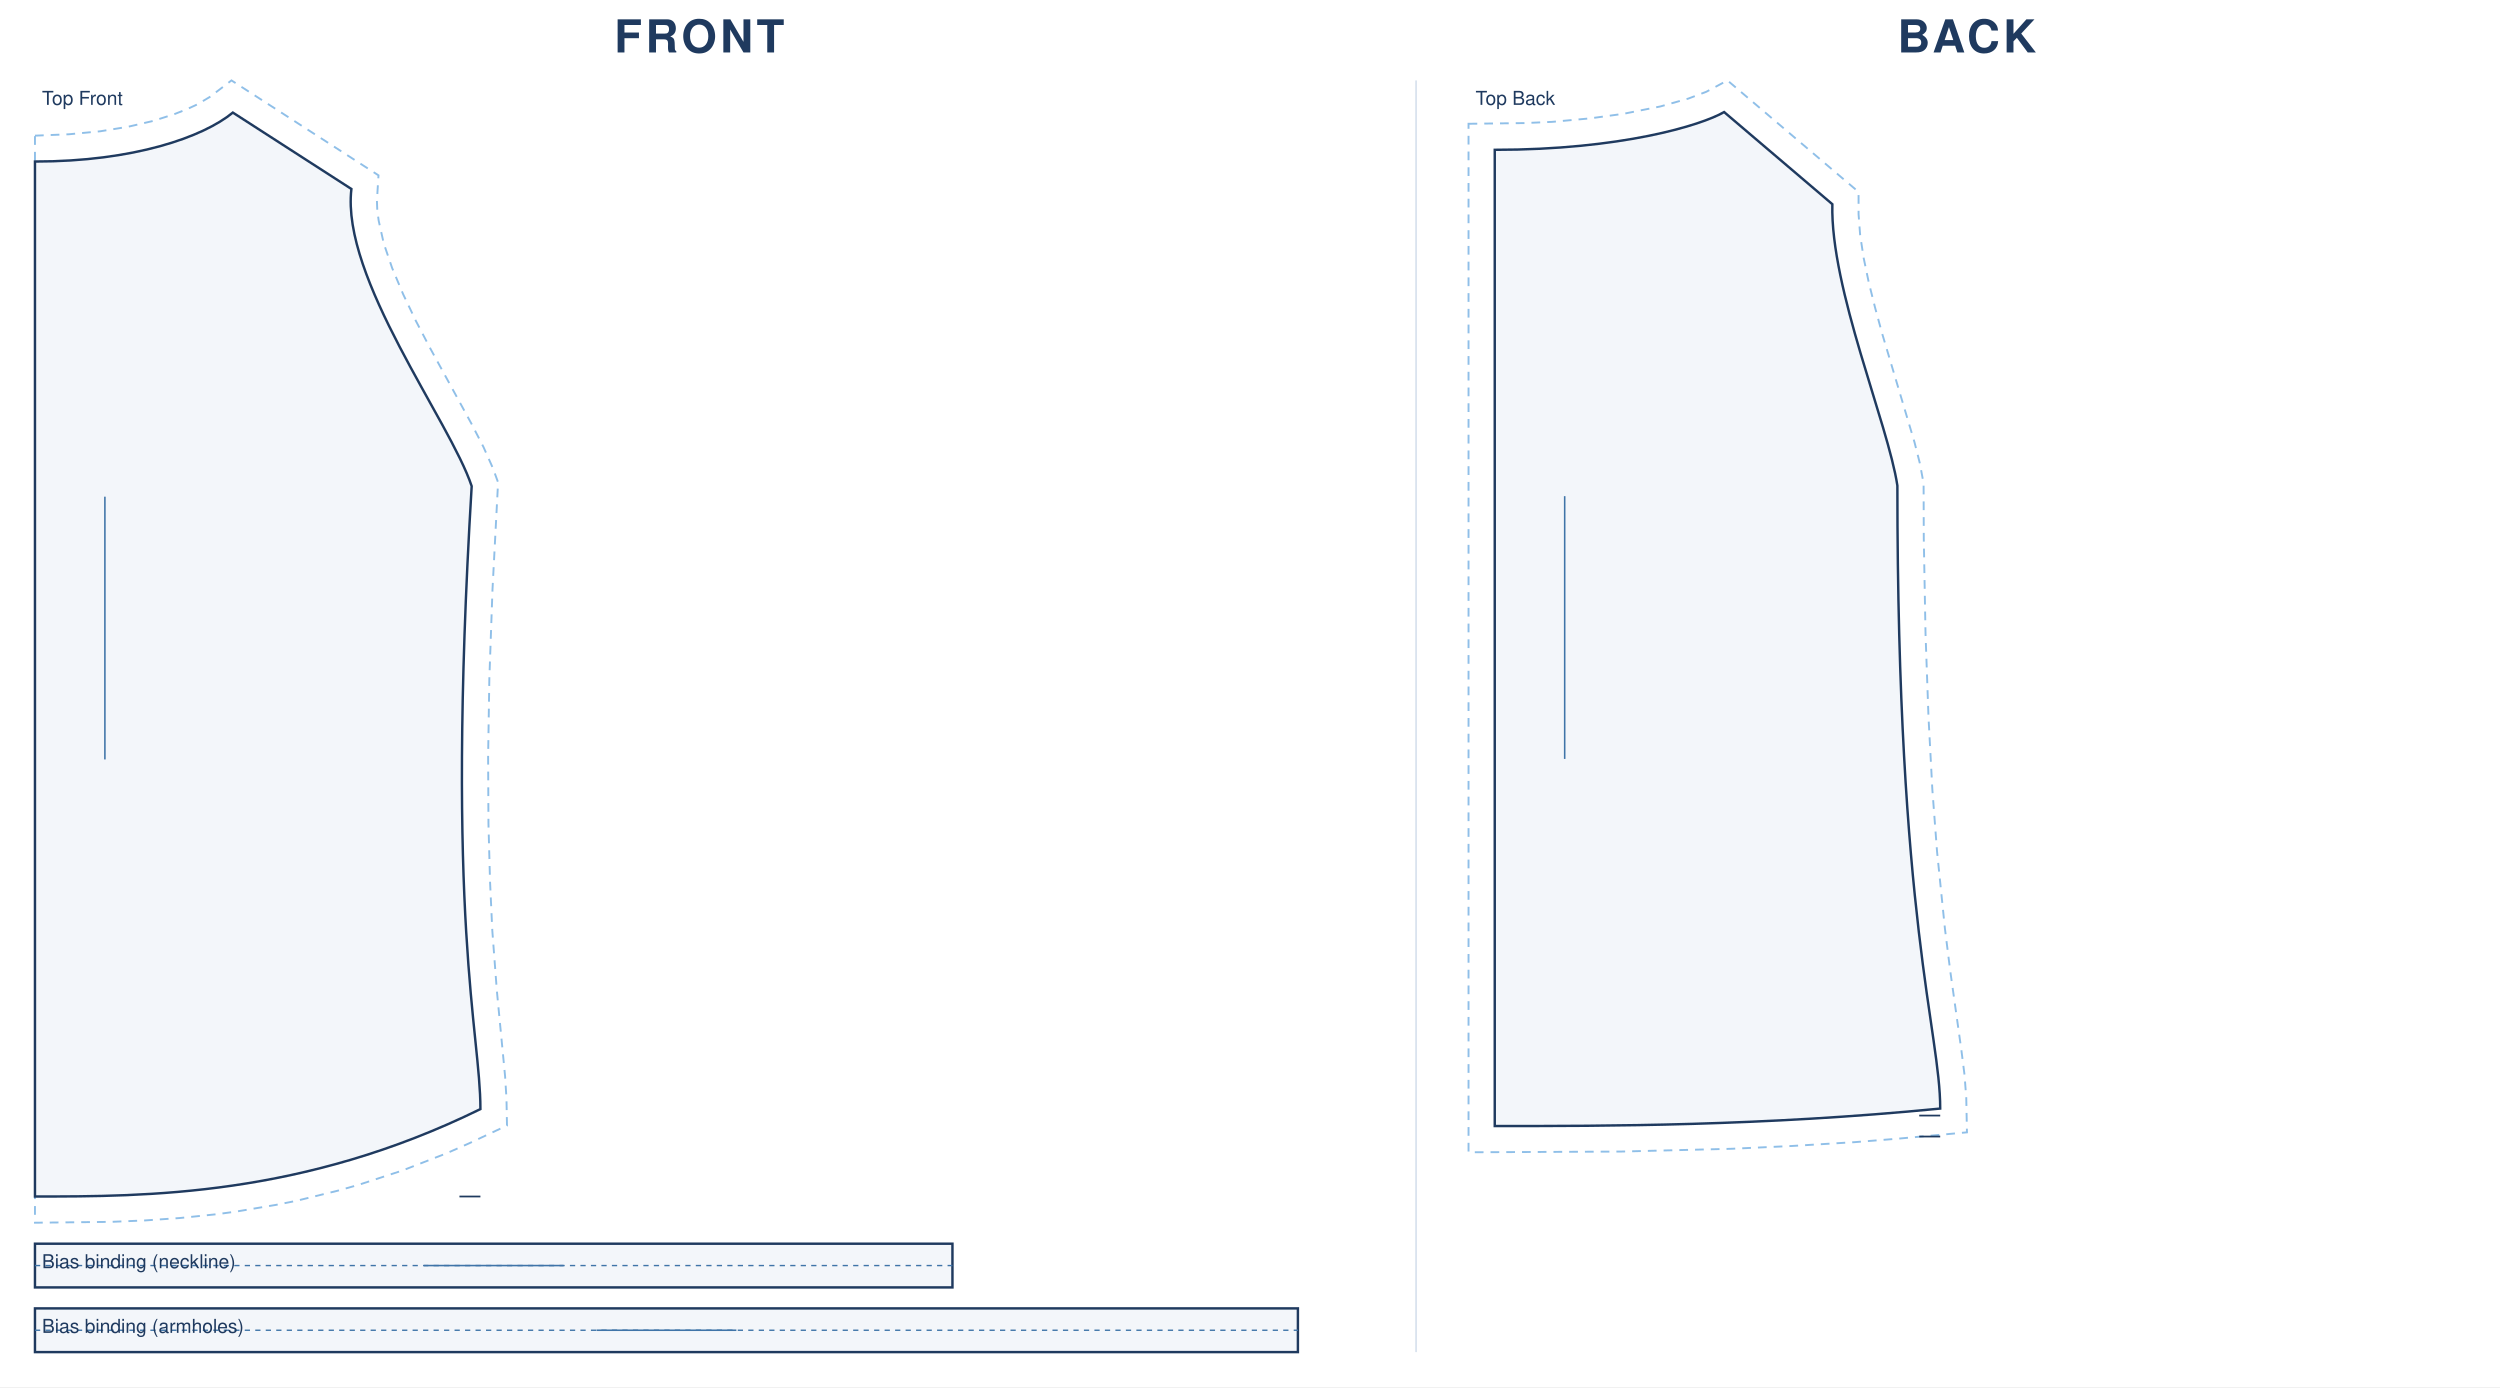
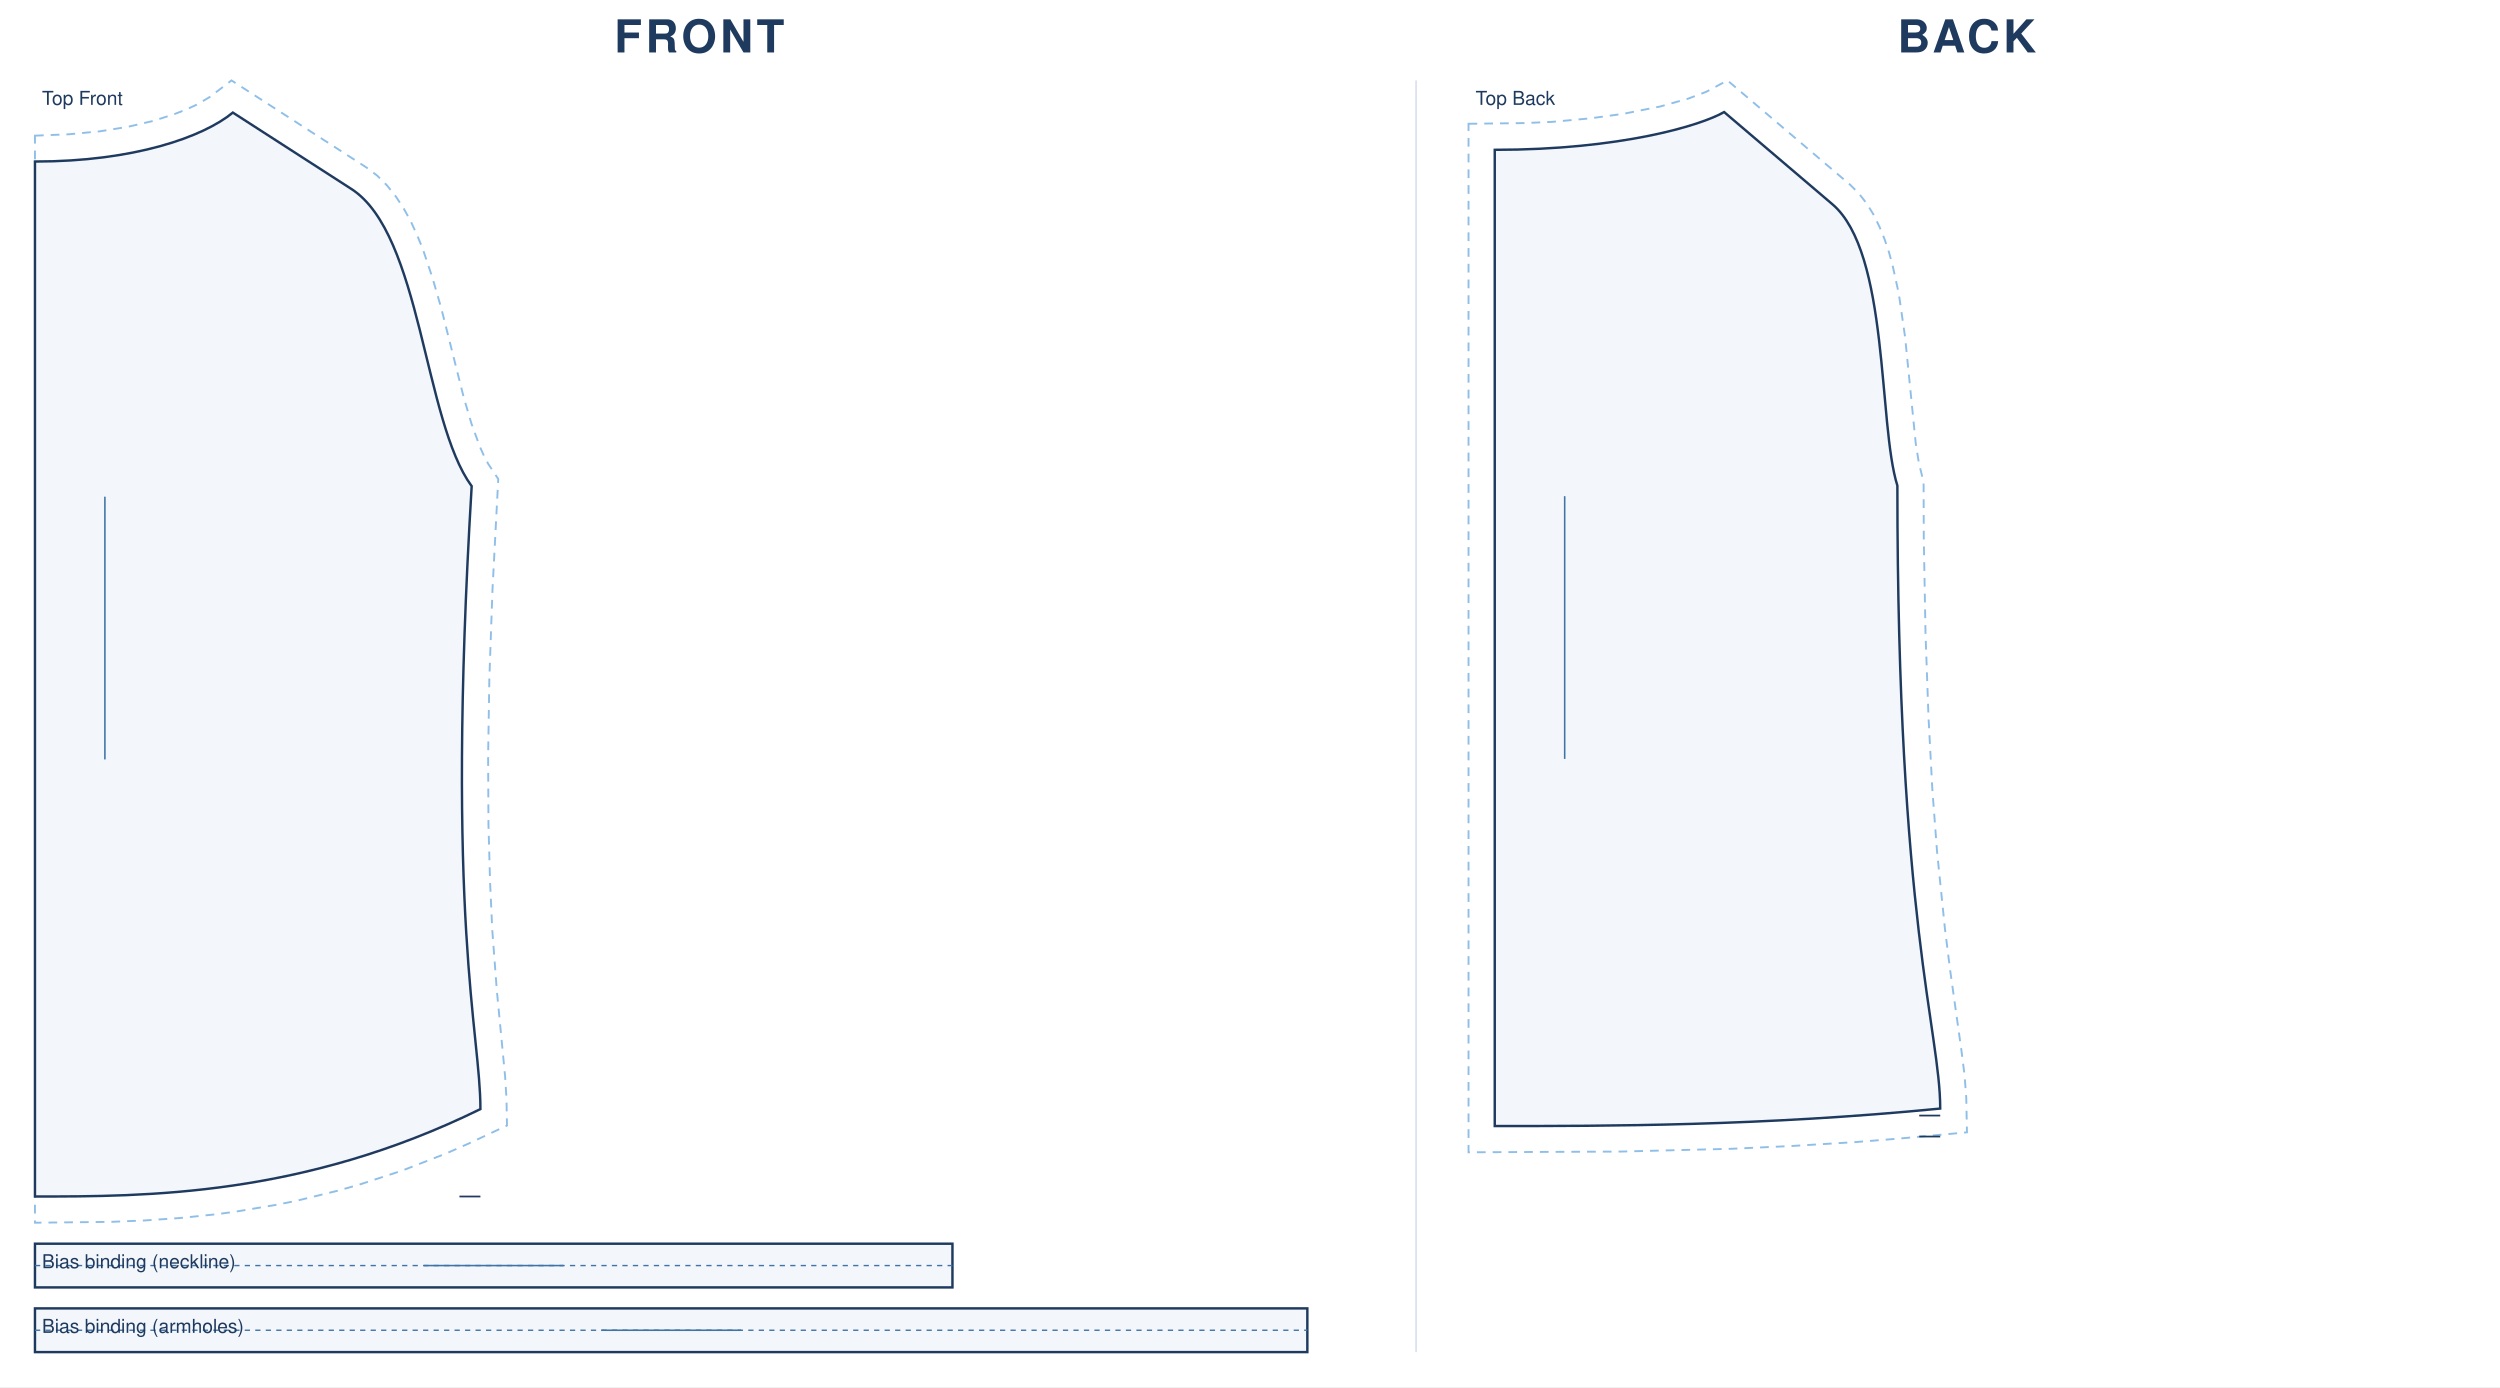
<svg xmlns="http://www.w3.org/2000/svg" viewBox="0 0 1430.0 793.4" width="100%" role="img">
  <rect width="1430.0" height="793.4" fill="#fff" />
  <text x="400.0" y="30" text-anchor="middle" font-family="Helvetica,Arial,sans-serif" font-size="26" font-weight="600" letter-spacing="2" fill="#1f3a5f">FRONT</text>
  <g transform="translate(20 46)">
-     <path transform="translate(0.0 18.4)" d="M 0.0 13.2 L 19.5 12.4 L 37.3 10.7 L 53.3 8.1 L 67.5 4.8 L 79.7 0.9 L 86.8 -1.9 L 92.9 -4.7 L 100.1 -9.0 L 112.4 -18.4 L 196.5 35.9 L 195.6 50.4 L 195.8 55.8 L 196.6 61.8 L 199.5 74.8 L 204.3 88.9 L 210.6 103.9 L 217.9 119.2 L 225.9 134.5 L 249.8 178.2 L 256.5 191.2 L 261.9 203.3 L 264.9 211.5 L 261.7 272.9 L 259.9 324.0 L 259.2 368.4 L 259.4 406.9 L 260.3 439.8 L 261.6 467.9 L 264.2 502.3 L 268.9 551.1 L 269.7 563.9 L 270.0 579.4 L 248.3 589.6 L 235.4 595.3 L 210.0 605.2 L 185.2 613.3 L 173.1 616.7 L 149.4 622.5 L 137.8 624.8 L 115.2 628.6 L 104.3 630.1 L 83.0 632.3 L 62.8 633.7 L 43.5 634.5 L 0.0 635.0 Z" fill="none" stroke="#8fbfe8" stroke-width="1.1" stroke-dasharray="5 4" />
-     <path transform="translate(0.0 18.4)" d="M 0.0 28.0 C 56.6 28.0 96.2 14.0 113.2 0.0 L 181.0 43.7 C 175.0 94.7 237.4 176.3 249.8 213.7 C 234.8 463.0 254.8 526.0 254.8 570.0 C 152.9 620.0 63.7 620.0 0.0 620.0 L 0.0 28.0 Z" fill="rgba(63,116,168,.06)" stroke="#1f3a5f" stroke-width="1.4" />
+     <path transform="translate(0.0 18.4)" d="M 0.0 13.2 L 19.5 12.4 L 37.3 10.7 L 53.3 8.1 L 67.5 4.8 L 79.7 0.9 L 86.8 -1.9 L 92.9 -4.7 L 100.1 -9.0 L 112.4 -18.4 L 189.6 31.4 L 195.7 36.0 L 201.4 41.7 L 206.5 48.1 L 211.0 55.0 L 215.0 62.3 L 218.5 69.9 L 221.8 77.9 L 227.4 94.6 L 232.4 111.9 L 245.3 163.1 L 249.7 178.0 L 254.4 190.9 L 256.8 196.3 L 259.3 201.0 L 265.0 209.6 L 261.7 272.9 L 259.9 324.0 L 259.2 368.4 L 259.4 406.9 L 260.3 439.8 L 261.6 467.9 L 264.2 502.3 L 268.9 551.1 L 269.7 563.9 L 270.0 579.4 L 248.3 589.6 L 235.4 595.3 L 210.0 605.2 L 185.2 613.3 L 173.1 616.7 L 149.4 622.5 L 137.8 624.8 L 115.2 628.6 L 104.3 630.1 L 83.0 632.3 L 62.8 633.7 L 43.5 634.5 L 0.0 635.0 Z" fill="none" stroke="#8fbfe8" stroke-width="1.1" stroke-dasharray="5 4" />
+     <path transform="translate(0.0 18.4)" d="M 0.0 28.0 C 56.6 28.0 96.2 14.0 113.2 0.0 L 181.0 43.7 C 221.1 69.5 222.3 176.3 249.8 213.7 C 234.8 463.0 254.8 526.0 254.8 570.0 C 152.9 620.0 63.7 620.0 0.0 620.0 L 0.0 28.0 Z" fill="rgba(63,116,168,.06)" stroke="#1f3a5f" stroke-width="1.4" />
    <path transform="translate(0.0 18.4)" d="M 254.8 620.0 L 242.8 620.0" fill="none" stroke="#1f3a5f" stroke-width="1.0" />
    <line transform="translate(0.0 18.4)" x1="40.0" y1="219.7" x2="40.0" y2="370.0" stroke="#3f74a8" stroke-width="0.9" />
    <text transform="translate(0.0 18.4)" x="4.0" y="-4.4" font-family="Helvetica,Arial,sans-serif" font-size="11" fill="#1f3a5f">Top Front</text>
    <path transform="translate(0.0 665.4)" d="M 0.0 0.0 L 524.8 0.0 L 524.8 25.0 L 0.0 25.0 Z" fill="rgba(63,116,168,.06)" stroke="#1f3a5f" stroke-width="1.4" />
    <path transform="translate(0.0 665.4)" d="M 0.0 12.5 L 524.8 12.5" fill="none" stroke="#3f74a8" stroke-width="0.8" stroke-dasharray="3 3" />
    <line transform="translate(0.0 665.4)" x1="222.4" y1="12.5" x2="302.4" y2="12.5" stroke="#3f74a8" stroke-width="0.9" />
    <text transform="translate(0.0 665.4)" x="4.0" y="14.0" font-family="Helvetica,Arial,sans-serif" font-size="11" fill="#1f3a5f">Bias binding (neckline)</text>
-     <path transform="translate(0.0 702.4)" d="M 0.0 0.0 L 722.4 0.0 L 722.4 25.0 L 0.0 25.0 Z" fill="rgba(63,116,168,.06)" stroke="#1f3a5f" stroke-width="1.4" />
-     <path transform="translate(0.0 702.4)" d="M 0.0 12.5 L 722.4 12.5" fill="none" stroke="#3f74a8" stroke-width="0.8" stroke-dasharray="3 3" />
-     <line transform="translate(0.0 702.4)" x1="321.2" y1="12.5" x2="401.2" y2="12.5" stroke="#3f74a8" stroke-width="0.9" />
+     <path transform="translate(0.0 702.4)" d="M 0.0 0.0 L 727.8 0.0 L 727.8 25.0 L 0.0 25.0 Z" fill="rgba(63,116,168,.06)" stroke="#1f3a5f" stroke-width="1.4" />
+     <path transform="translate(0.0 702.4)" d="M 0.0 12.5 L 727.8 12.5" fill="none" stroke="#3f74a8" stroke-width="0.8" stroke-dasharray="3 3" />
+     <line transform="translate(0.0 702.4)" x1="323.9" y1="12.5" x2="403.9" y2="12.5" stroke="#3f74a8" stroke-width="0.9" />
    <text transform="translate(0.0 702.4)" x="4.0" y="14.0" font-family="Helvetica,Arial,sans-serif" font-size="11" fill="#1f3a5f">Bias binding (armholes)</text>
  </g>
  <text x="1125.0" y="30" text-anchor="middle" font-family="Helvetica,Arial,sans-serif" font-size="26" font-weight="600" letter-spacing="2" fill="#1f3a5f">BACK</text>
  <g transform="translate(840 46)">
-     <path transform="translate(15.0 18.1)" d="M -15.0 6.7 L 17.0 6.3 L 32.9 5.6 L 54.6 3.6 L 73.6 1.0 L 94.7 -3.2 L 110.7 -7.7 L 121.0 -11.6 L 133.1 -18.1 L 208.1 45.7 L 208.1 58.4 L 209.0 70.3 L 211.0 83.4 L 213.9 97.3 L 217.5 111.7 L 221.5 126.4 L 240.1 188.9 L 243.1 200.7 L 245.3 212.4 L 245.4 243.8 L 246.4 298.4 L 248.1 346.1 L 250.3 387.5 L 253.0 423.1 L 257.5 467.1 L 260.5 491.0 L 266.9 536.5 L 268.7 550.7 L 269.7 563.8 L 270.1 583.6 L 230.9 587.2 L 206.0 589.2 L 170.0 591.4 L 135.5 593.0 L 71.9 594.6 L -15.0 595.0 Z" fill="none" stroke="#8fbfe8" stroke-width="1.1" stroke-dasharray="5 4" />
-     <path transform="translate(15.0 18.1)" d="M 0.0 21.6 C 72.2 21.6 118.1 7.6 131.2 0.0 L 193.1 52.7 C 191.9 101.0 225.0 178.3 230.3 213.7 C 230.3 463.0 254.8 526.0 254.8 570.0 C 152.9 580.0 63.7 580.0 0.0 580.0 L 0.0 21.6 Z" fill="rgba(63,116,168,.06)" stroke="#1f3a5f" stroke-width="1.4" />
+     <path transform="translate(15.0 18.1)" d="M -15.0 6.7 L 17.0 6.3 L 32.9 5.6 L 54.6 3.6 L 73.6 1.0 L 94.7 -3.2 L 110.7 -7.7 L 121.0 -11.6 L 133.1 -18.1 L 203.3 41.6 L 208.2 46.5 L 212.9 52.5 L 216.8 58.9 L 220.1 65.7 L 223.0 72.8 L 225.5 80.2 L 227.6 87.9 L 231.1 103.8 L 234.7 128.6 L 240.8 189.5 L 242.6 200.8 L 245.3 211.6 L 245.4 243.8 L 246.4 298.4 L 248.1 346.1 L 250.3 387.5 L 253.0 423.1 L 257.5 467.1 L 260.5 491.0 L 266.9 536.5 L 268.7 550.7 L 269.7 563.8 L 270.1 583.6 L 230.9 587.2 L 206.0 589.2 L 170.0 591.4 L 135.5 593.0 L 71.9 594.6 L -15.0 595.0 Z" fill="none" stroke="#8fbfe8" stroke-width="1.1" stroke-dasharray="5 4" />
+     <path transform="translate(15.0 18.1)" d="M 0.0 21.6 C 72.2 21.6 118.1 7.6 131.2 0.0 L 193.1 52.7 C 225.8 80.5 219.2 178.3 230.3 213.7 C 230.3 463.0 254.8 526.0 254.8 570.0 C 152.9 580.0 63.7 580.0 0.0 580.0 L 0.0 21.6 Z" fill="rgba(63,116,168,.06)" stroke="#1f3a5f" stroke-width="1.4" />
    <path transform="translate(15.0 18.1)" d="M 254.8 574.0 L 242.8 574.0 M 254.8 586.0 L 242.8 586.0" fill="none" stroke="#1f3a5f" stroke-width="1.0" />
    <line transform="translate(15.0 18.1)" x1="40.0" y1="219.7" x2="40.0" y2="370.0" stroke="#3f74a8" stroke-width="0.9" />
    <text transform="translate(15.0 18.1)" x="-11.0" y="-4.1" font-family="Helvetica,Arial,sans-serif" font-size="11" fill="#1f3a5f">Top Back</text>
  </g>
  <line x1="810.0" y1="46" x2="810.0" y2="773.4" stroke="#d8e2ee" stroke-width="1" />
</svg>
